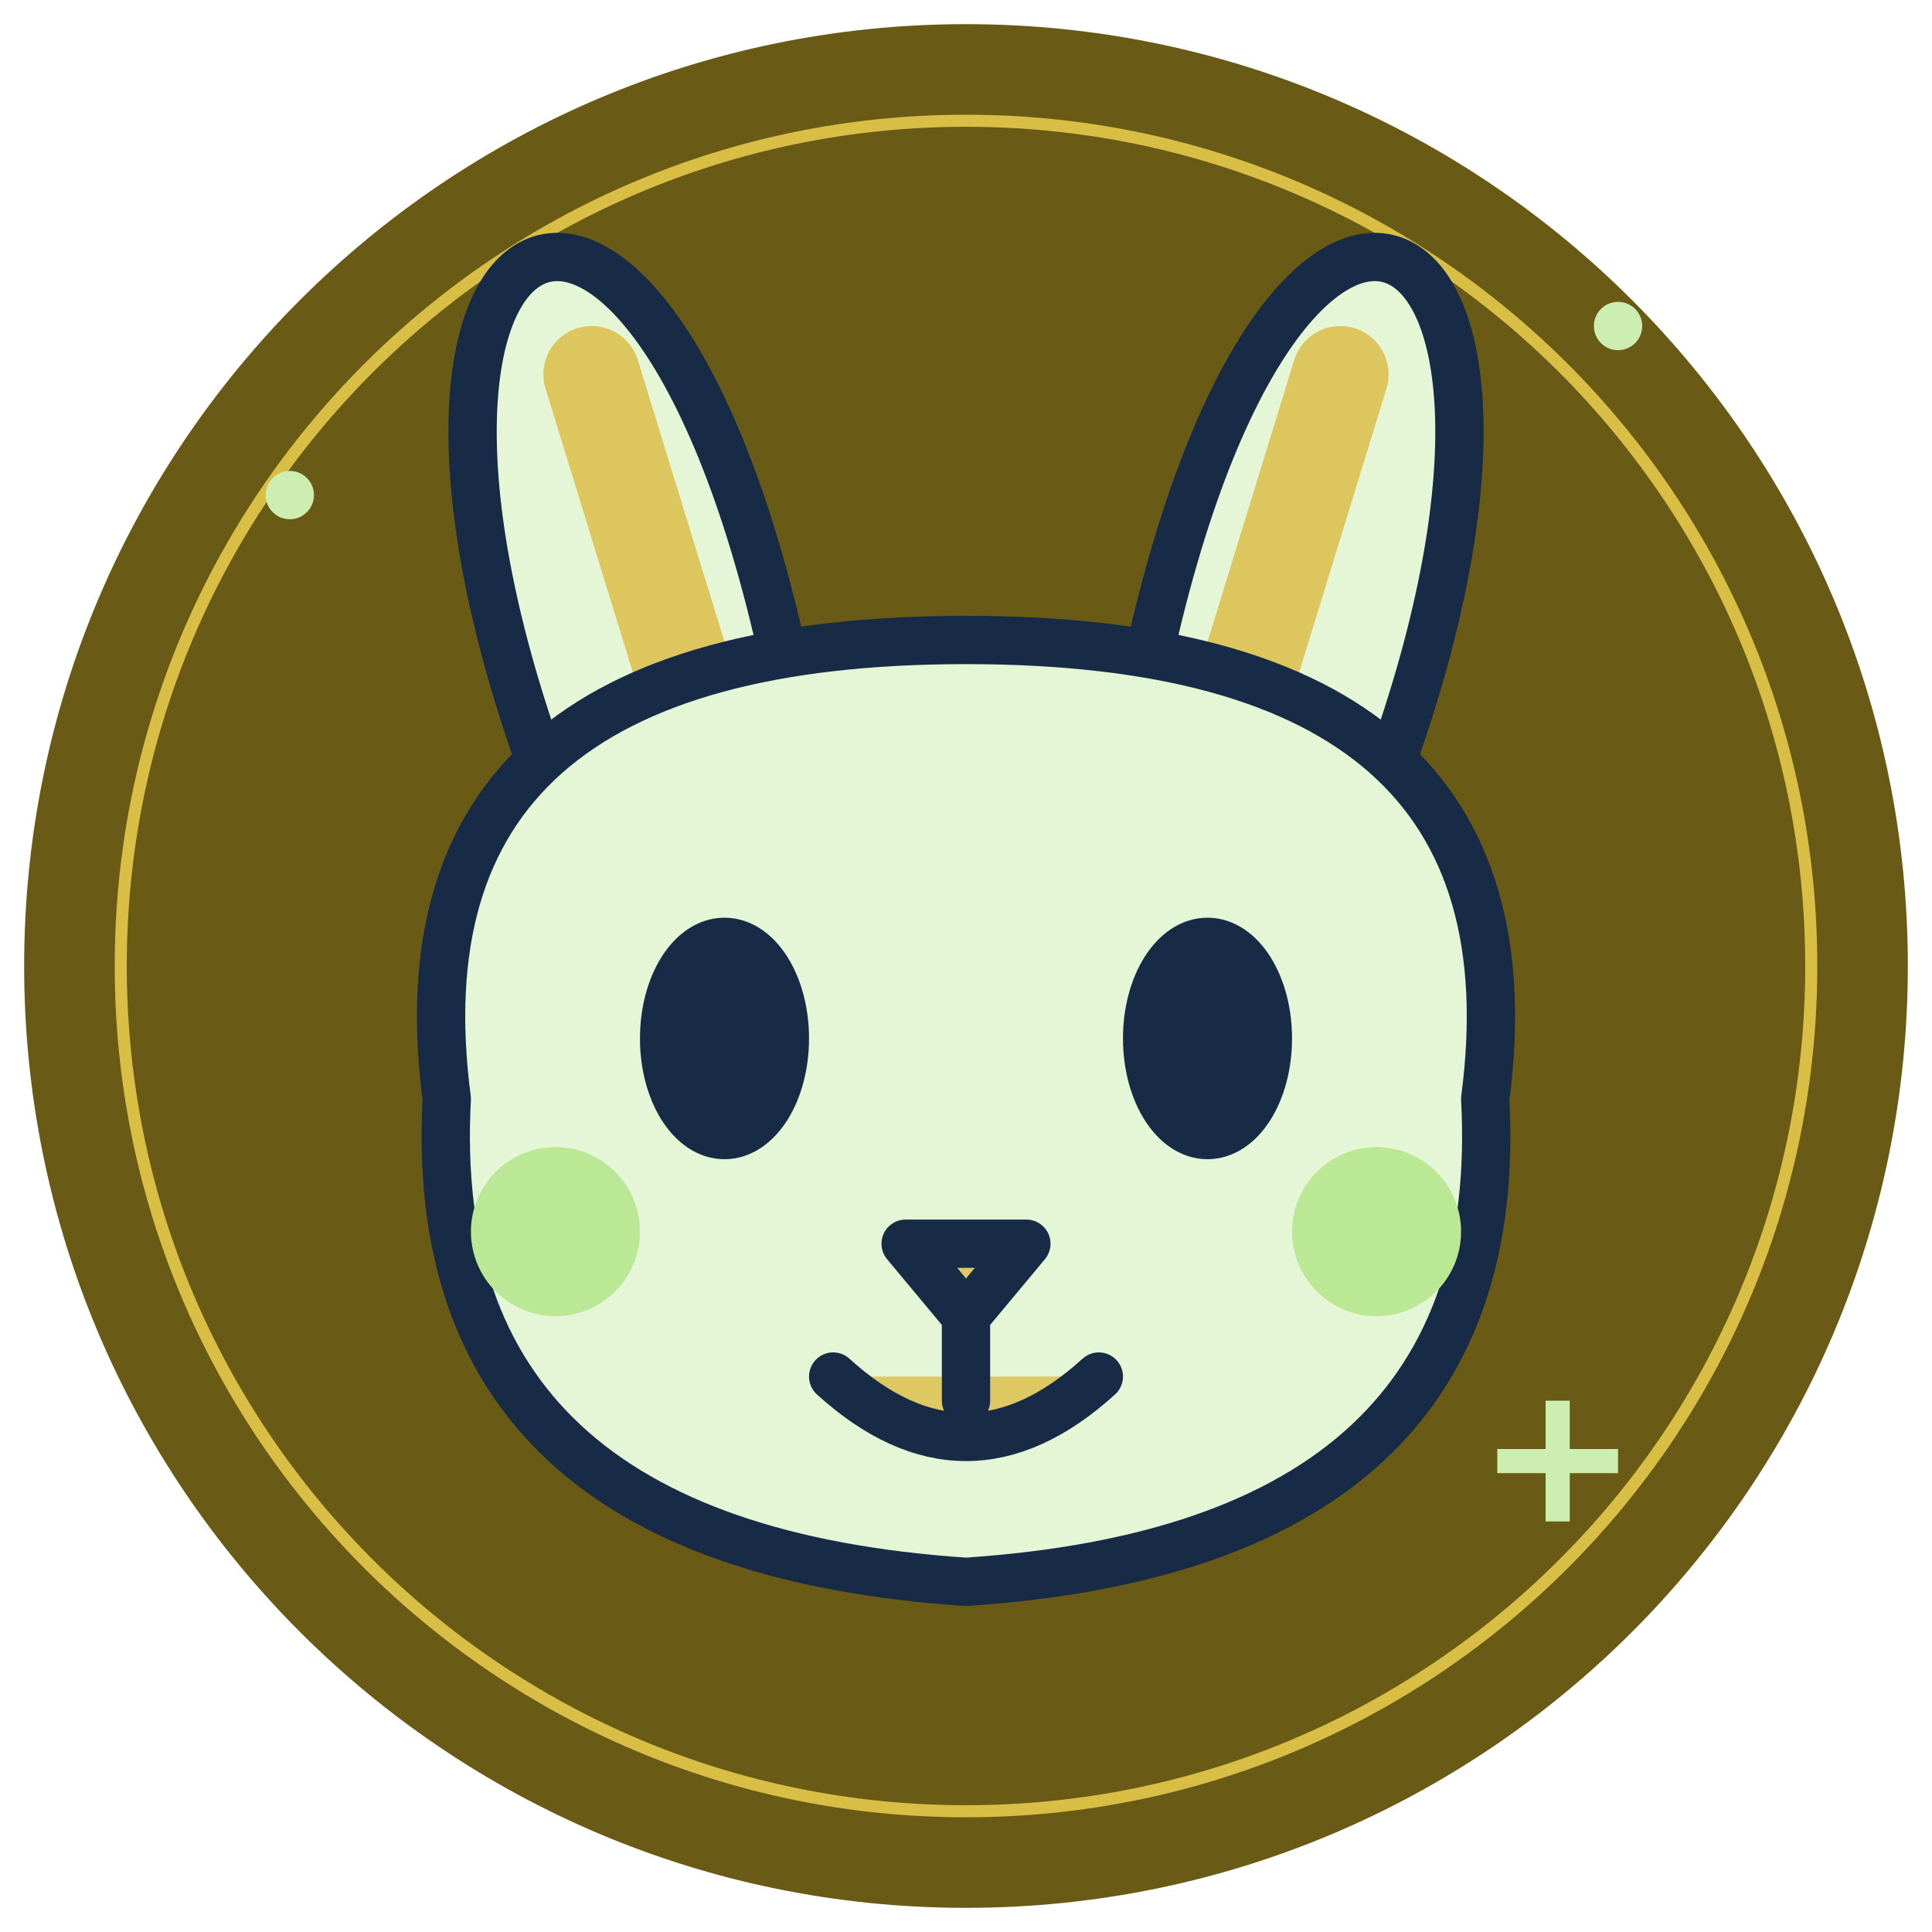
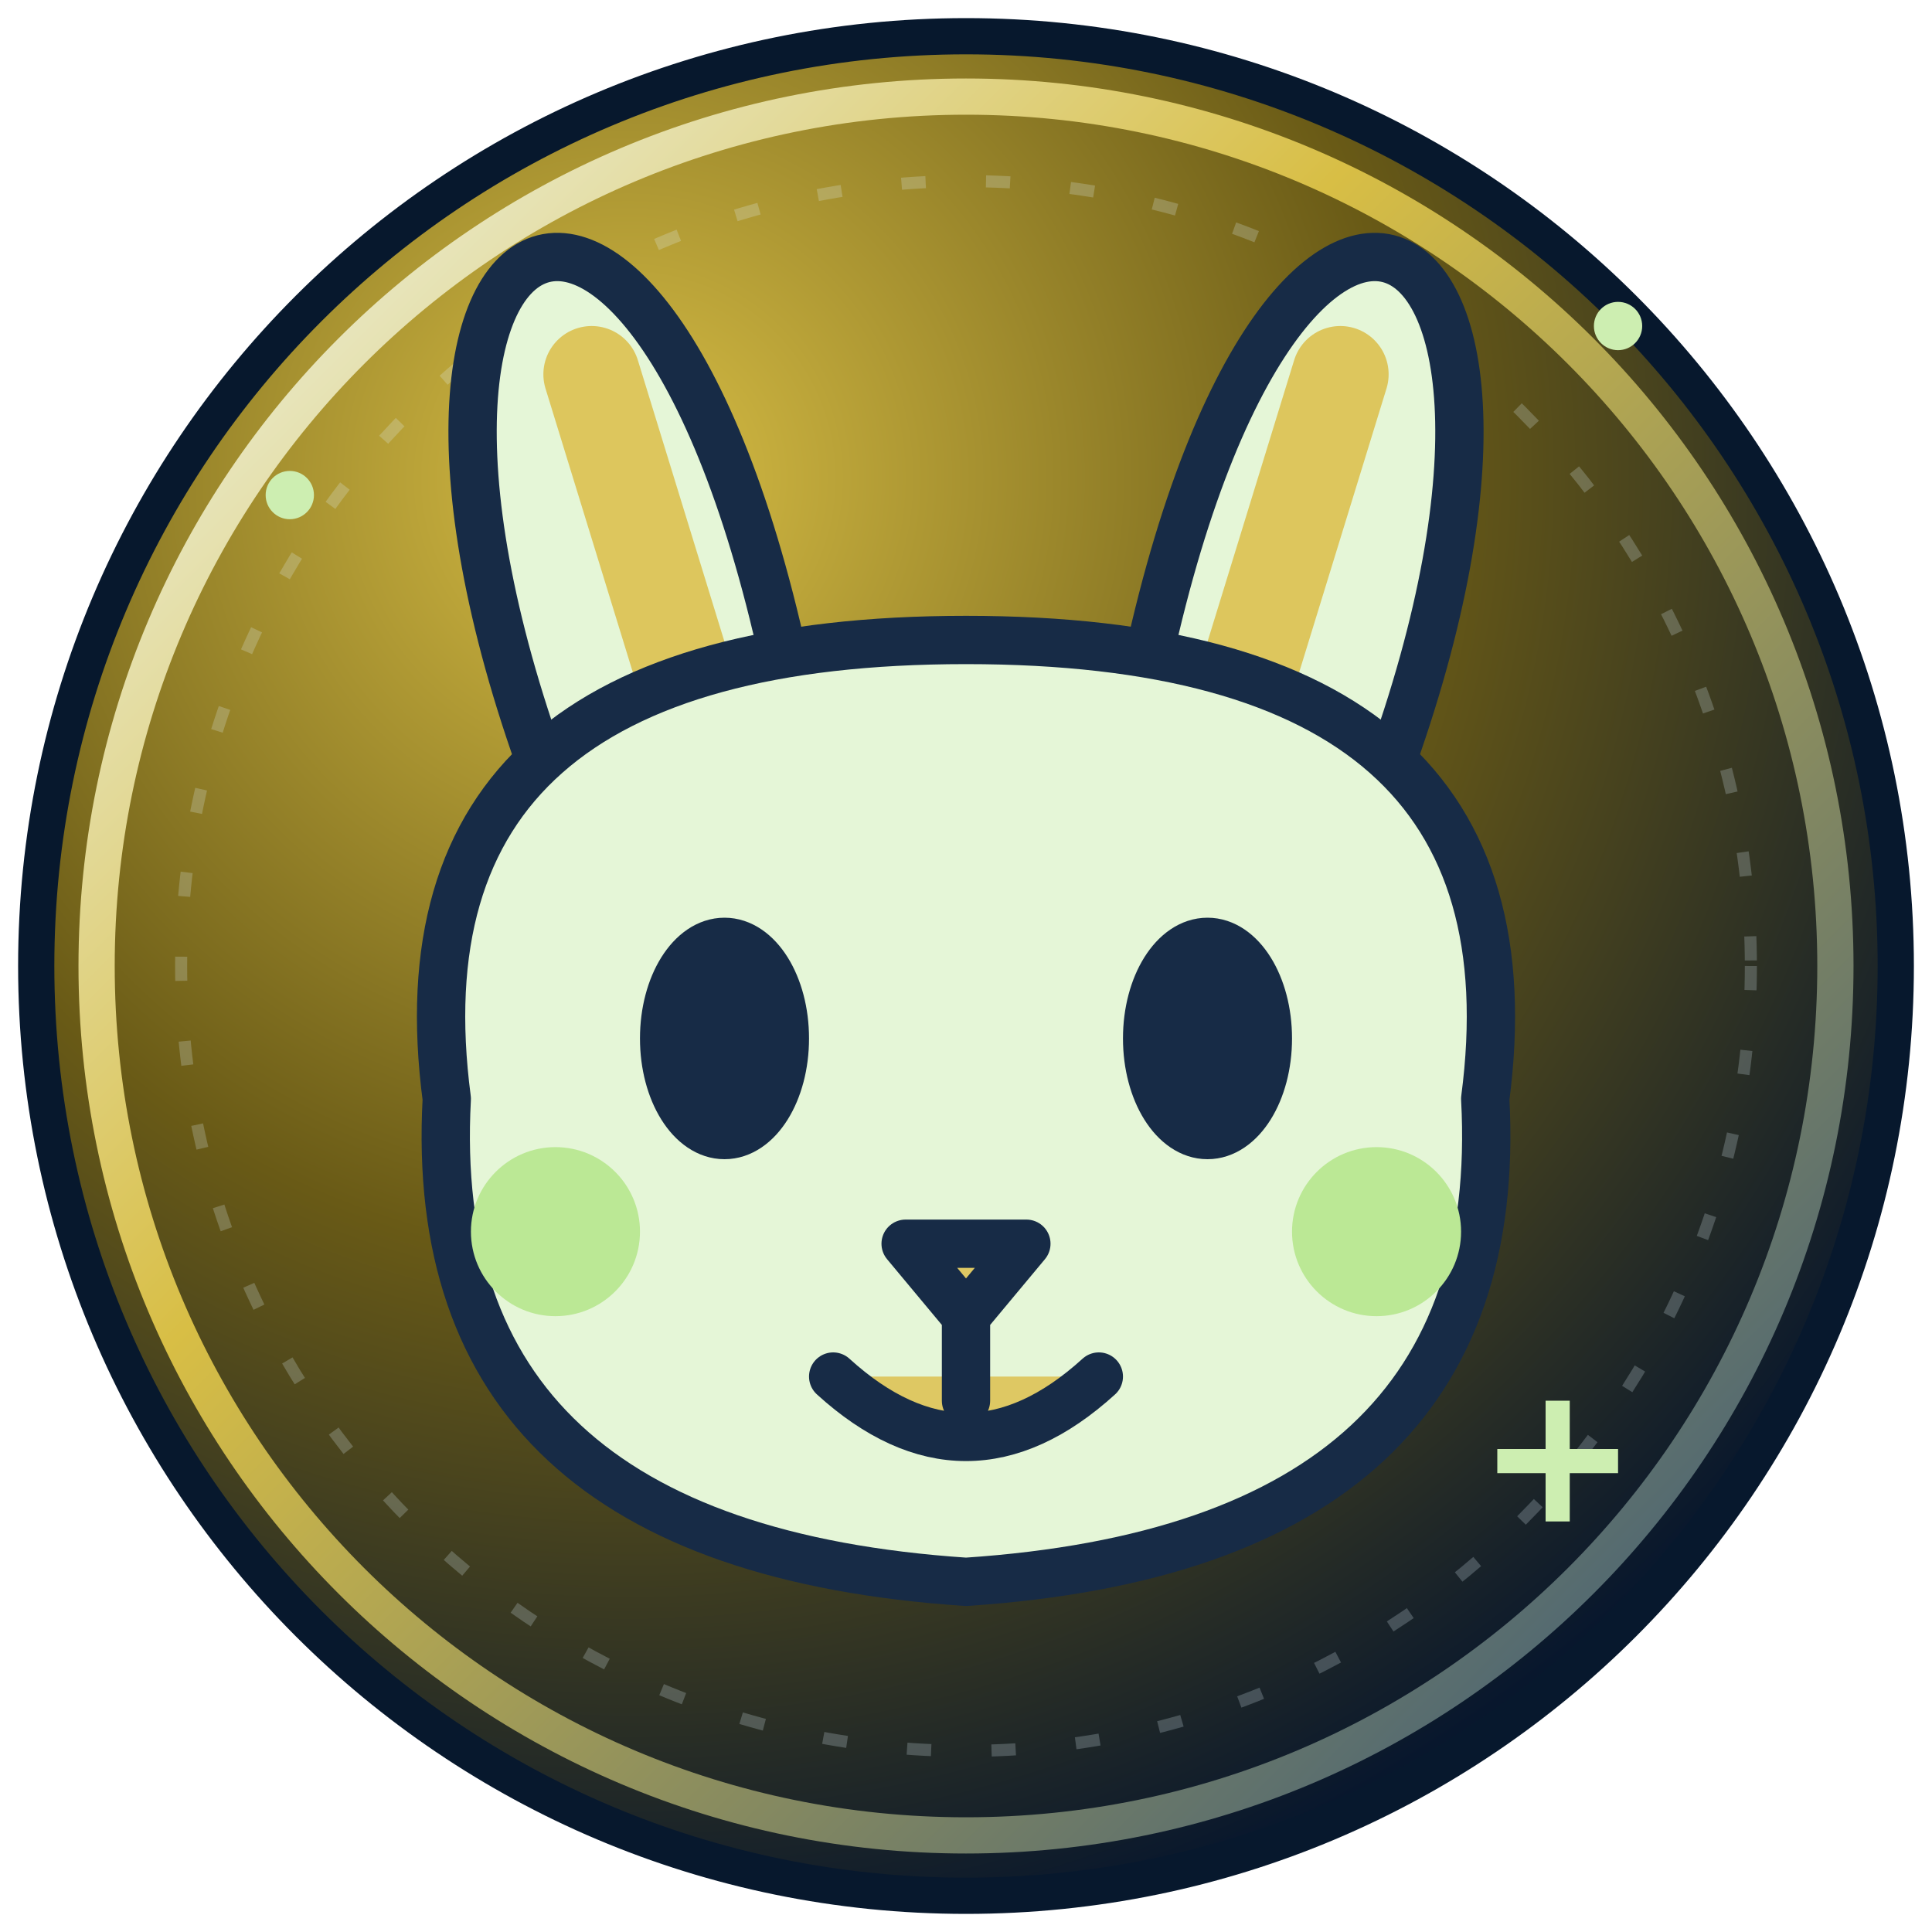
<svg xmlns="http://www.w3.org/2000/svg" width="160" height="160" viewBox="0 0 160 160">
-   <circle cx="80" cy="80" r="78" fill="#695a16" />
-   <circle cx="80" cy="80" r="70" fill="#695a16" stroke="#d8be45" stroke-width="1" />
+   <defs>
+     <radialGradient id="badge" cx=".32" cy=".24" r=".8">
+       <stop stop-color="#d8be45" />
+       <stop offset=".52" stop-color="#695a16" />
+       <stop offset="1" stop-color="#08172d" />
+     </radialGradient>
+     <linearGradient id="rim" x2="1" y2="1">
+       <stop stop-color="#f0fbff" />
+       <stop offset=".38" stop-color="#d8be45" />
+       <stop offset="1" stop-color="#2e527d" />
+     </linearGradient>
+   </defs>
+   <circle cx="80" cy="80" r="77" fill="url(#badge)" stroke="#07182d" stroke-width="3" />
+   <circle cx="80" cy="80" r="72" fill="none" stroke="url(#rim)" stroke-width="3" />
+   <circle cx="80" cy="80" r="65" fill="none" stroke="#e5f5ff" stroke-opacity=".22" stroke-dasharray="2 5" />
  <g fill="#cdeeb1">
    <circle cx="24" cy="41" r="2" />
    <circle cx="134" cy="27" r="2" />
    <path d="M129 116v10m-5-5h10" stroke="#cdeeb1" stroke-width="2" />
  </g>
  <g stroke="#172b46" stroke-width="4" stroke-linecap="round" stroke-linejoin="round">
    <path d="M47 69C25 15 55 0 66 60M94 60C105 0 135 15 113 69" fill="#e5f6d7" />
    <path d="M49 31L57 57M111 31L103 57" stroke="#ddc65d" stroke-width="8" />
    <path d="M37 91Q32 53 80 53Q128 53 123 91Q125 128 80 131Q35 128 37 91Z" fill="#e5f6d7" />
    <ellipse cx="60" cy="86" rx="5" ry="8" fill="#172b46" />
    <ellipse cx="100" cy="86" rx="5" ry="8" fill="#172b46" />
    <path d="M75 103L80 109L85 103ZM80 109V116M69 114Q80 124 91 114" fill="#dec863" />
    <circle cx="46" cy="102" r="7" fill="#bbe895" stroke="none" />
    <circle cx="114" cy="102" r="7" fill="#bbe895" stroke="none" />
  </g>
</svg>
